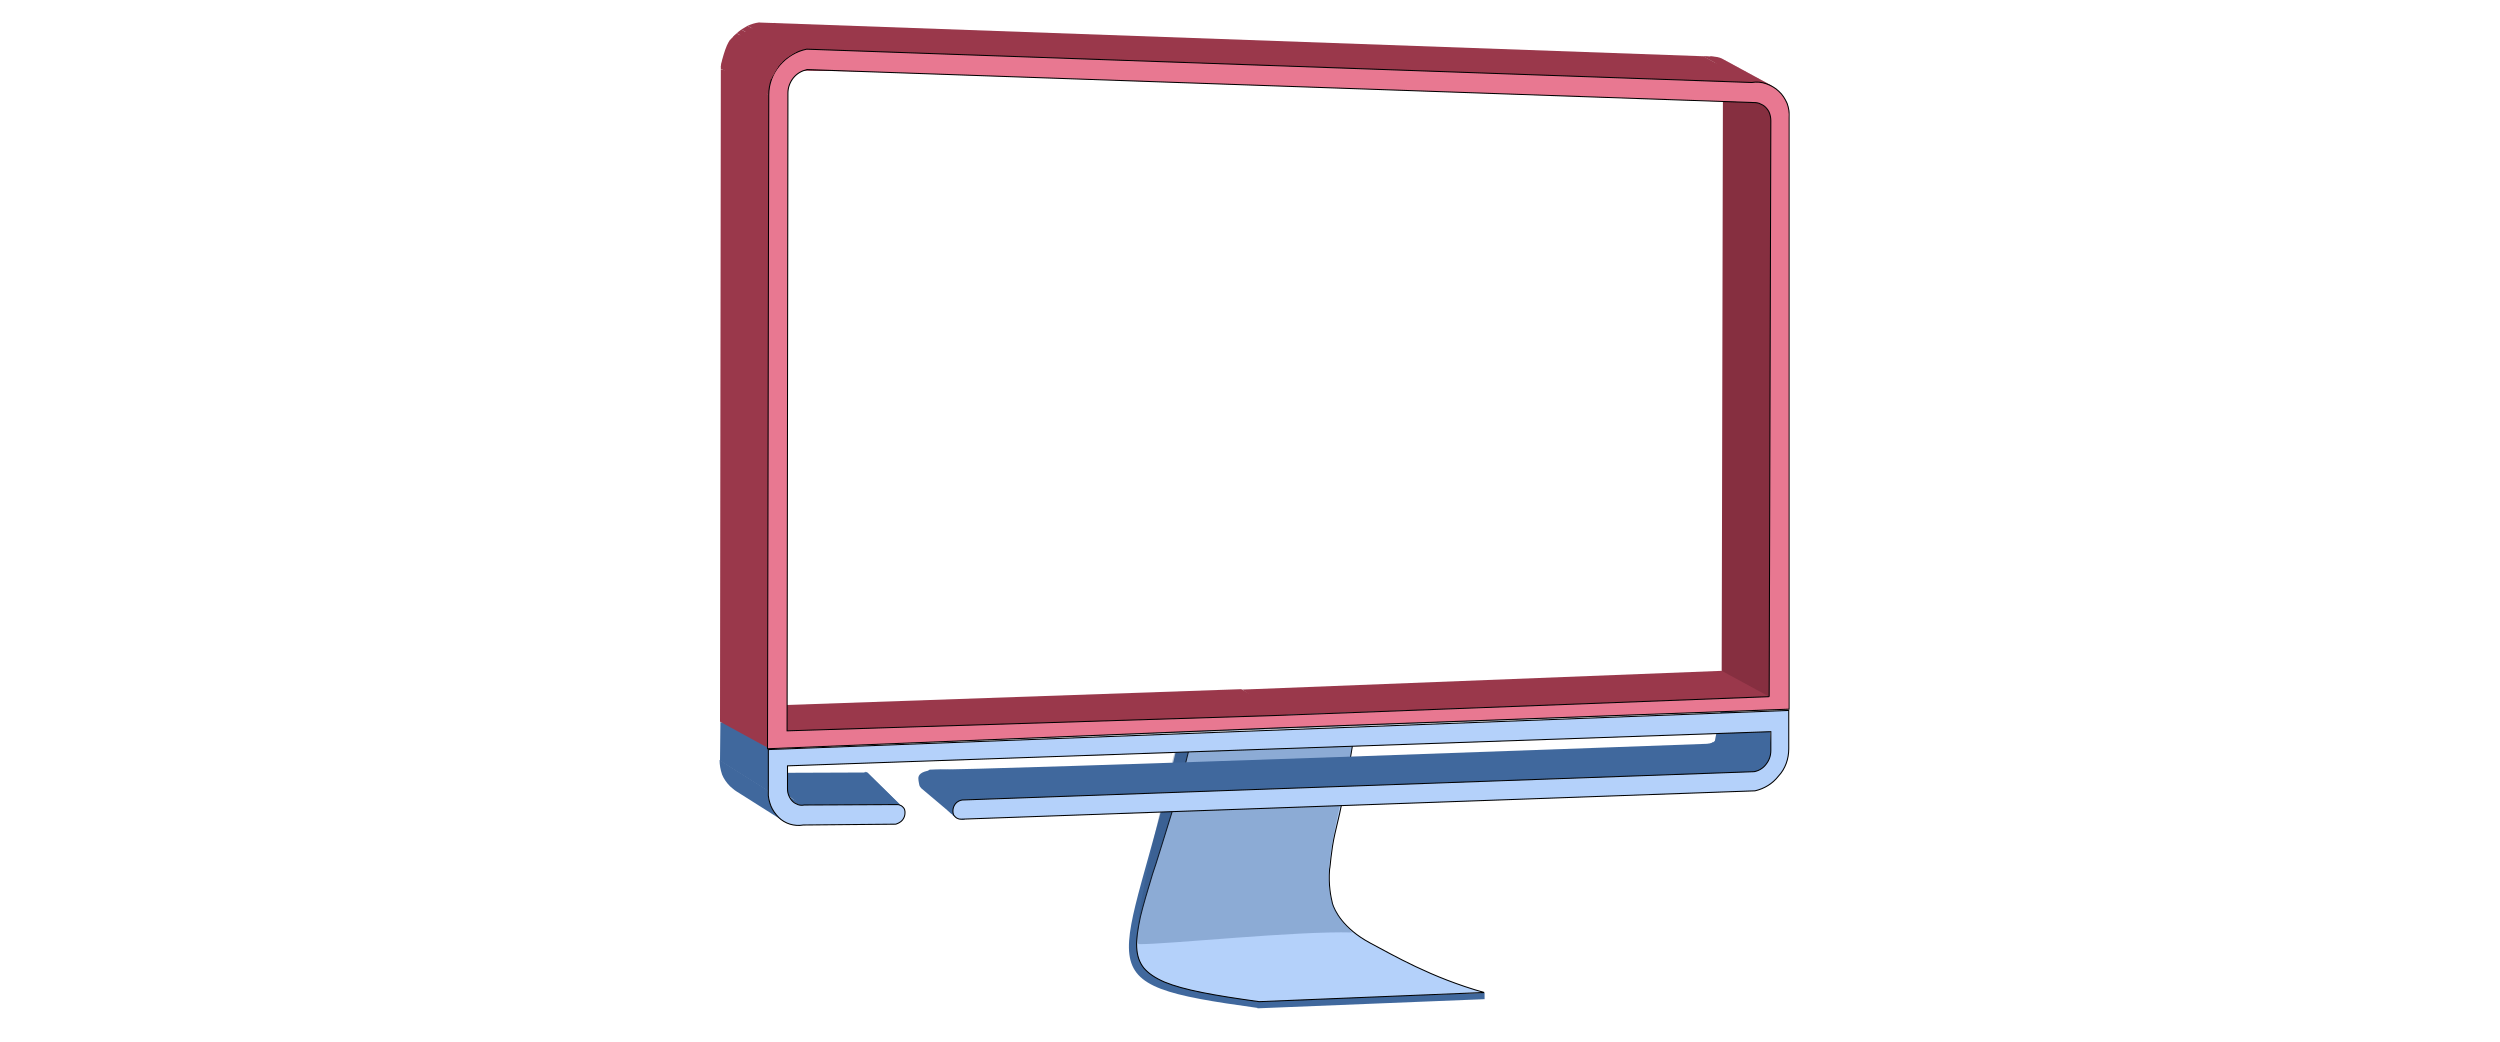
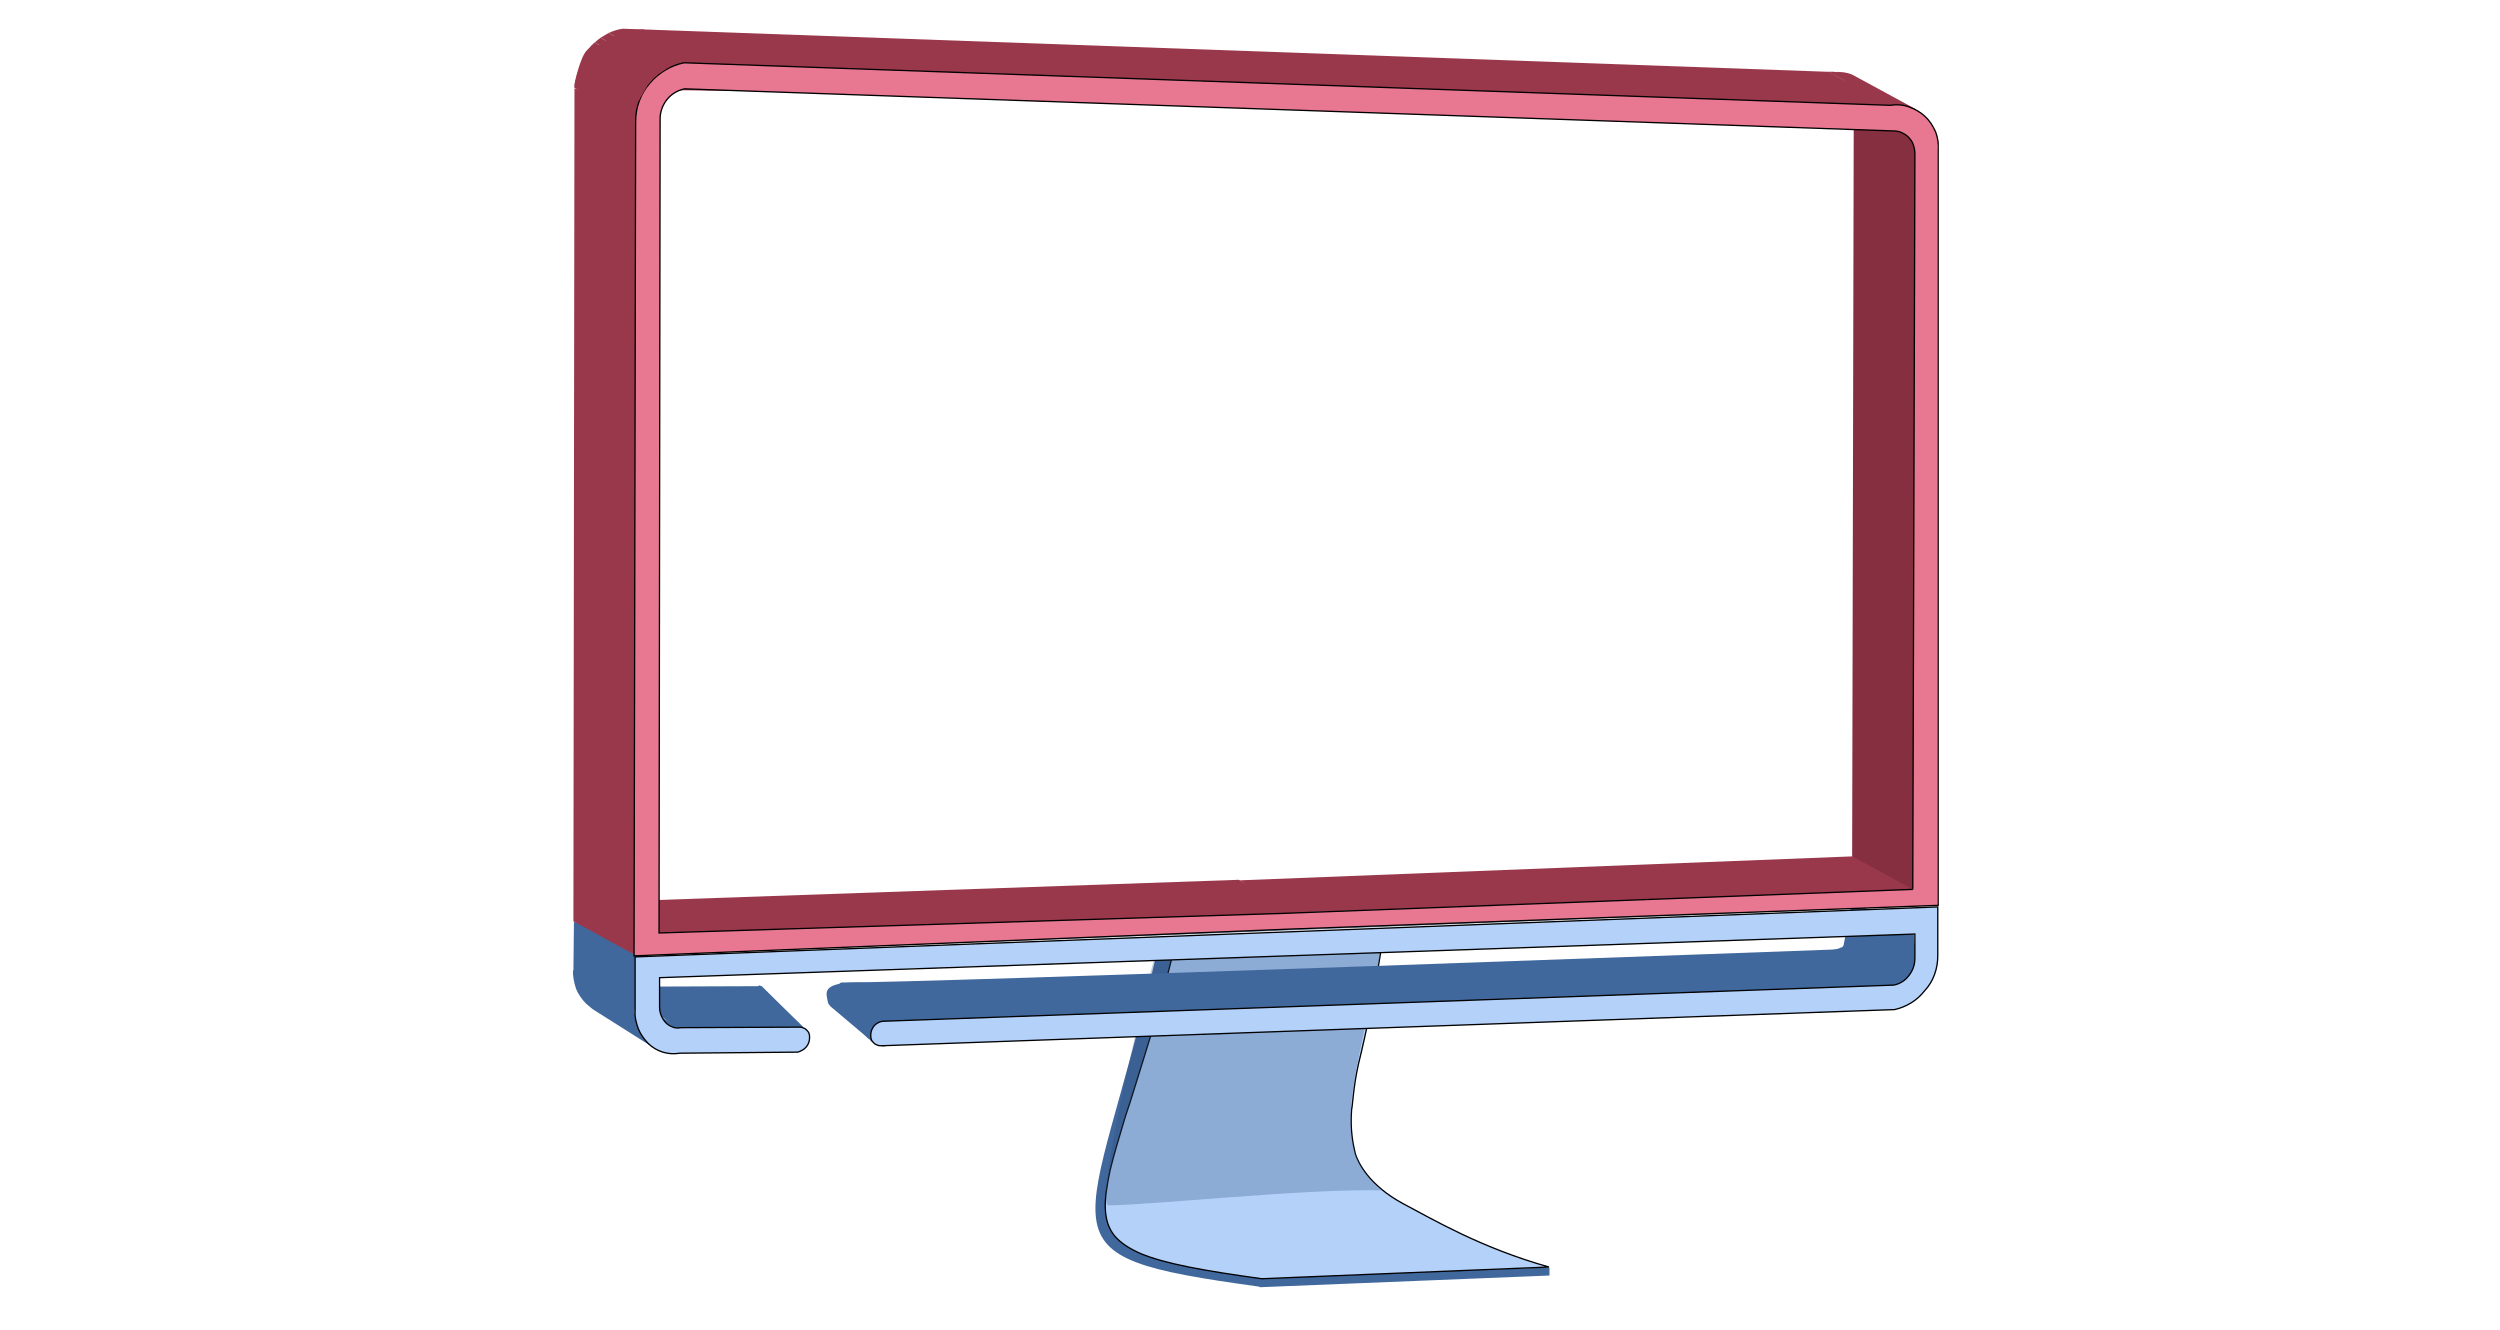
- <svg xmlns="http://www.w3.org/2000/svg" xmlns:xlink="http://www.w3.org/1999/xlink" version="1.1" id="Слой_1" x="0" y="0" viewBox="0 0 600 250" xml:space="preserve">
+ <svg xmlns="http://www.w3.org/2000/svg" xmlns:xlink="http://www.w3.org/1999/xlink" version="1.1" id="Слой_1" x="0" y="0" viewBox="0 0 470 250" xml:space="preserve">
  <style>.st2{fill:#40689d}.st3{fill:#b4d1fa;stroke:#000;stroke-width:.25}.st6{fill:#862f40}.st7{fill:#9a384b}</style>
  <defs>
-     <path id="SVGID_1_" d="M172.7-25.6l256.8 39v238l-256.8 1z" />
+     <path id="SVGID_1_" d="M107.7-25.6l256.8 39v238l-256.8 1z" />
  </defs>
  <clipPath id="SVGID_2_">
    <use xlink:href="#SVGID_1_" overflow="visible" />
  </clipPath>
  <g clip-path="url(#SVGID_2_)">
    <defs>
-       <path id="SVGID_3_" d="M270.8 177.4l95-2v68l-95 2z" />
+       <path id="SVGID_3_" d="M205.8 177.4l95-2v68l-95 2z" />
    </defs>
    <clipPath id="SVGID_4_">
      <use xlink:href="#SVGID_3_" overflow="visible" />
    </clipPath>
    <g clip-path="url(#SVGID_4_)">
-       <path class="st2" d="M356.3 238.3v1.5l-54.5 2.2v-2l54.5-1.7zm-54.5 2.1v1.5c-43.5-6-32-7.6-19.5-62l4-.9c-12.6 53.9-26.7 47.8 15.5 61.4z" />
-       <path class="st3" d="M277.4 207.4c2.3-7.5 5.2-16 8.1-28.1l39.5-3c-1.6 10.4-3.1 17.6-4.6 23.7-1 4.4-1.1 7.9-1.3 8.6-.3 3.9.3 6.6.7 8.3.5 1.6 2.5 5.9 9 9.4 5.5 2.9 14.6 8.3 27.4 11.9l-54 2.2c-10.9-1.5-18.1-2.8-22.7-4.7-2.3-1-3.9-2.1-5-3.4-1.1-1.4-1.6-3-1.7-5s.3-4.4.9-7.3c.7-2.9 1.7-6.2 2.9-10.2.3-.8.5-1.6.8-2.4z" />
-       <path d="M273.4 226.6c-2.5 0 4.9-32.6 8.9-47.6l42.5-.9c-5.2 26.4-10.1 36.7-.2 45.7-13.6-.4-43.6 2.8-51.2 2.8z" fill="#2f527f" fill-opacity=".3" />
+       <path class="st2" d="M291.3 238.3v1.5l-54.5 2.2v-2l54.5-1.7zm-54.5 2.1v1.5c-43.5-6-32-7.6-19.5-62l4-.9c-12.6 53.9-26.7 47.8 15.5 61.4z" />
+       <path class="st3" d="M212.4 207.4c2.3-7.5 5.2-16 8.1-28.1l39.5-3c-1.6 10.4-3.1 17.6-4.6 23.7-1 4.4-1.1 7.9-1.3 8.6-.3 3.9.3 6.6.7 8.3.5 1.6 2.5 5.9 9 9.4 5.5 2.9 14.6 8.3 27.4 11.9l-54 2.2c-10.9-1.5-18.1-2.8-22.7-4.7-2.3-1-3.9-2.1-5-3.4-1.1-1.4-1.6-3-1.7-5s.3-4.4.9-7.3c.7-2.9 1.7-6.2 2.9-10.2.3-.8.5-1.6.8-2.4z" />
+       <path d="M208.4 226.6c-2.5 0 4.9-32.6 8.9-47.6l42.5-.9c-5.2 26.4-10.1 36.7-.2 45.7-13.6-.4-43.6 2.8-51.2 2.8z" fill="#2f527f" fill-opacity=".3" />
    </g>
-     <path class="st2" d="M417.4 186.8l-9.7-7.8c2.2-.4 6.9-1.7 7.2-1.9l7.2 7.7c-.3.1-4.3 1.8-4.7 2z" />
-     <path class="st2" d="M422.1 184.8l-11.6-6.3c.2-.1.4-.2.6-.4l11.6 6.3-.6.4zm.7-.4l-11.6-6.3c.2-.1.3-.2.5-.4l11.6 6.3c-.3.2-.4.3-.5.4zm.5-.4l-11.6-6.3.4-.4 11.6 6.3-.4.4z" />
-     <path class="st2" d="M423.6 183.6l-11.6-6.3v-.2c.1-.1.1-.2.2-.3l11.6 6.3-.2.3v.2z" />
-     <path class="st2" d="M423.5 184.1l-11.2-7.3c.1-.2.2-.4.3-.5l12.1 5.7c-.1.2-.7 2-.8 2.1" />
-     <path class="st2" d="M424.3 182.6l-11.5-6.3c0-.2.2-.5.3-.7l11.6 6.3c-.1.2-.2.5-.3.7" />
-     <path class="st2" d="M424.5 181.8l-11.6-6.3c.2-.6.3-1.2.3-1.8l11.6 6.3c.2.6.1 1.3-.3 1.8z" />
-     <path class="st2" d="M425.8 186.3l-14.5-7.1 1.9-9.8 11.6 6.3 1 10.6z" />
-     <path class="st2" d="M231.4 195.1s-11.4-10.4-8-10.4c12.6.2 186.6-6.2 186.6-6.2l15.2 7.6-193.8 9z" />
-     <path class="st2" d="M229.3 196.1l-7.7-6.5c-.3-.2-.6-.5-.8-.8s-.2-.7-.3-1.1c-.1-1-1.3-3.5 8.2-2.9l-.3 8.7c-.1.3-.2.6-.2 1s.2.7.4 1.1c.2.3 1.1.6 1.4.7" />
-     <path class="st2" d="M228.2 194.8l-6.5-6.4c0-.1.2-1.1 2-1.4l7.5 4.6c-.1.1-2.6 1.9-2.7 2" />
-     <path class="st2" d="M228.9 193.3l-7.2-5.9.2-.3 7.2 5.9-.2.3z" />
-     <path class="st2" d="M229.1 192.8l-7.3-5.8v.1l7.5 5.3-.2.4z" />
-     <path class="st2" d="M229.3 192.6l-7.3-5.4.2-.2 7.3 5.4-.2.2z" />
-     <path class="st2" d="M229.5 192.4l-7.7-3.9 1-1.3 7 4.9-.3.3" />
-     <path class="st2" d="M229.8 192.3l-6.9-5 .4-.2 6.9 5-.4.2z" />
-     <path class="st2" d="M230.5 196.6c-4.7-1.6-6.8-9.4-6.8-9.4.2-.1.4-.2.7-.2l6.4 4.7c1.3 3.2 1.6 5.7-.3 4.9zm-15.8-3.2l-7.3-8c.3-.1.5-.1.8 0l7.8 7.7c-.3-.1-1 .2-1.3.3z" />
-     <path class="st2" d="M215.8 193.1l-8.2-7.9c.1 0 .2.1.4.2l8.2 7.9c-.2-.2-.2-.2-.4-.2zm.3.2l-8.1-7.9 8.1 7.9m-22.5.8l-12.2-8.6 26.3-.1 7.6 8.2-21.7.5zm-2.7-1.3l-11.7-7.3h.1l11.6 7.3m.1 0l-11.7-7.4c.2.1.4.2.6.2l11.6 7.3c-.1.2-.3 0-.5-.1z" />
-     <path class="st2" d="M191.6 193.1l-11.6-7.3c.4.1.9 1.1 1.3 1l11.6 6.4c-.5.1-.9.1-1.3-.1m-3.2 4.2l-11.7-7.4c-.5-.3-1-.8-1.5-1.2-.8-.8-1.5-1.8-1.9-2.8-.4-1.2-.6-2.3-.6-3.5l11.6 7.3c0 1.2.2 2.3.6 3.4.4 1.1 1.1 2 1.9 2.9.5.4 1 .8 1.5 1.1" />
-     <path class="st2" d="M184.4 189.9l-11.6-7.3.1-9.3 12.6 3.2-1.1 13.4z" />
-     <path d="M184.5 179.6l-9.8-6.2 244.9-9.5 9.8 6.3c.1.1-244.8 9.4-244.9 9.4z" fill="#7f94b1" />
-     <path class="st3" d="M426.8 186.3c-1.4 1.8-3.4 3-5.6 3.5l-190.4 6.8c-.3 0-.6 0-.8-.1-.3-.1-.5-.2-.7-.4s-.4-.4-.5-.7-.1-.6-.1-.8c0-.6.2-1.2.6-1.7s1-.8 1.6-.9l190.1-6.8c1.1-.2 2.1-.8 2.8-1.7.8-1 1.2-2.1 1.2-3.4v-4.5l-235.9 8.2h-.1v5.5c0 .6.1 1.1.3 1.6s.5 1 .9 1.4c.4.4.8.6 1.3.8s1 .2 1.5.1l22.1-.1c.3 0 .6 0 .8.1.3.1.5.2.7.4s.4.4.5.7.1.5.1.8c0 .6-.2 1.2-.6 1.7s-1 .8-1.6 1l-22.2.2c-1.1.2-2.2.1-3.2-.2s-2-.9-2.7-1.6c-.8-.8-1.5-1.8-1.9-2.8-.4-1.1-.7-2.2-.6-3.3v-10.2l244.9-9.4v9.2c0 2.4-.8 4.8-2.5 6.6z" />
-     <path class="st6" d="M424.8 168.8l-11.6-6.1.3-140.1 11.6 5.3-.3 140.9z" />
-     <path class="st6" d="M425 29l-11.6-6.3c0-.8-.2-1.5-.5-2.2-.4-.7-.9-1.2-1.6-1.6l11.7 6.3c.7.4 1.2.9 1.6 1.6s.5 1.4.4 2.2" />
-     <path class="st7" d="M420.4 19.8l-11.7-6.3c1.2-.1 2.6.2 3.2.2l11.6 6.3c-1-.3-2-.3-3.1-.2z" />
-     <path class="st7" d="M417.4 21.9l-7-8.4c.5.1 2.1 0 3.3.8l11.6 6.3c-.3-.2-7.3 1.5-7.9 1.3z" />
-     <path class="st7" d="M425 20.5l-11.6-6.3.3.2 11.6 6.3c.1 0-.3-.2-.3-.2zM307.2 171.6l-9.1-6.1 115.1-4.5 11.6 6.3-117.6 4.3z" />
-     <path class="st7" d="M188.9 175.4l-11.8-5.8 120.8-4.2 15 8.3-124 1.7zm-1.7-158.5l-5.1-11.5 226.7 8.1 11.6 6.3s-233.1-2.9-233.2-2.9z" />
-     <path class="st7" d="M184.5 179.6l-11.7-6.4.2-156.6c5.1 1.4 7.5 2.9 11.6 6.3l-.1 156.7z" />
-     <path class="st7" d="M184.6 22.9L173 16.5c0-1.3 1.8-10.1 13-11l5.1 7c-.5 1.3-6.5 9.1-6.5 10.4z" />
-     <path d="M420.4 19.8c1.2-.2 2.4-.1 3.5.3s2.2 1 3 1.8c.9.8 1.5 1.8 2 2.9.4 1.1.6 2.3.5 3.5v141.9l-122.7 4.5-122.5 5 .3-156.9c0-2.6.9-5.1 2.6-7.1 1.7-2 4-3.4 6.5-3.9l226.8 8zm4.2 147.4L425 29c0-.6-.1-1.2-.3-1.8s-.6-1.1-1-1.5-1-.7-1.5-.9c-.6-.2-1.2-.2-1.8-.2l-226.7-7.9c-1.3.3-2.4.9-3.3 2-.8 1-1.3 2.3-1.3 3.6l-.2 153.1 117.8-3.7 117.9-4.5" fill="#e87891" stroke="#000" stroke-width=".25" />
-     <path class="st7" d="M185.1 19L173 16.5c.2-.5 1-4.2 1.3-4.7l11.6 5.7c-.3.5-.6 1-.8 1.5z" />
-     <path class="st7" d="M185.6 18L173 16.2c-.2-.3 1.3-5.9 2.2-6.5l11.5 6.4c-.2.5-.9 1.5-1.1 1.9z" />
-     <path class="st7" d="M186.6 16.3L175 9.9c.2-.4 1-1.1 1.3-1.4l11.1 6.7c-.3.6-.6.6-.8 1.1z" />
-     <path class="st7" d="M187.5 15.2l-11.6-6.3c.3-.3.6-.7.9-.9l11.6 6.3c-.4.2-.7.6-.9.9" />
-     <path class="st7" d="M188.4 14.3L176.8 8c.3-.3.7-.6 1.1-.9l11.7 6.3c-.4.3-.9.5-1.2.9" />
-     <path class="st7" d="M189.6 13.4l-11.7-6.3 1.5-.9 11.6 6.3c-.5.3-1 .6-1.4.9z" />
-     <path class="st7" d="M190.7 12.4l-11.3-6.2c.9-.4 1.8-.7 2.7-.8l11.2 6.2c-.9.1-1.5.3-2.5 1" />
+     <path class="st2" d="M352.4 186.8l-9.7-7.8c2.2-.4 6.9-1.7 7.2-1.9l7.2 7.7c-.3.1-4.3 1.8-4.7 2z" />
+     <path class="st2" d="M357.1 184.8l-11.6-6.3c.2-.1.4-.2.6-.4l11.6 6.3-.6.4zm.7-.4l-11.6-6.3c.2-.1.3-.2.5-.4l11.6 6.3c-.3.2-.4.3-.5.4zm.5-.4l-11.6-6.3.4-.4 11.6 6.3-.4.4z" />
+     <path class="st2" d="M358.6 183.6l-11.6-6.3v-.2c.1-.1.1-.2.2-.3l11.6 6.3-.2.3v.2z" />
+     <path class="st2" d="M358.5 184.1l-11.2-7.3c.1-.2.2-.4.3-.5l12.1 5.7c-.1.2-.7 2-.8 2.1" />
+     <path class="st2" d="M359.3 182.6l-11.5-6.3c0-.2.2-.5.3-.7l11.6 6.3c-.1.2-.2.5-.3.7" />
+     <path class="st2" d="M359.5 181.8l-11.6-6.3c.2-.6.3-1.2.3-1.8l11.6 6.3c.2.6.1 1.3-.3 1.8z" />
+     <path class="st2" d="M360.8 186.3l-14.5-7.1 1.9-9.8 11.6 6.3 1 10.6z" />
+     <path class="st2" d="M166.4 195.1s-11.4-10.4-8-10.4c12.6.2 186.6-6.2 186.6-6.2l15.2 7.6-193.8 9z" />
+     <path class="st2" d="M164.3 196.1l-7.7-6.5c-.3-.2-.6-.5-.8-.8s-.2-.7-.3-1.1c-.1-1-1.3-3.5 8.2-2.9l-.3 8.7c-.1.3-.2.6-.2 1s.2.7.4 1.1c.2.3 1.1.6 1.4.7" />
+     <path class="st2" d="M163.2 194.8l-6.5-6.4c0-.1.2-1.1 2-1.4l7.5 4.6c-.1.1-2.6 1.9-2.7 2" />
+     <path class="st2" d="M163.9 193.3l-7.2-5.9.2-.3 7.2 5.9-.2.3z" />
+     <path class="st2" d="M164.1 192.8l-7.3-5.8v.1l7.5 5.3-.2.4z" />
+     <path class="st2" d="M164.3 192.6l-7.3-5.4.2-.2 7.3 5.4-.2.2z" />
+     <path class="st2" d="M164.5 192.4l-7.7-3.9 1-1.3 7 4.9-.3.3" />
+     <path class="st2" d="M164.8 192.3l-6.9-5 .4-.2 6.9 5-.4.2z" />
+     <path class="st2" d="M165.5 196.6c-4.7-1.6-6.8-9.4-6.8-9.4.2-.1.4-.2.7-.2l6.4 4.7c1.3 3.2 1.6 5.7-.3 4.9zm-15.8-3.2l-7.3-8c.3-.1.5-.1.8 0l7.8 7.7c-.3-.1-1 .2-1.3.3z" />
+     <path class="st2" d="M150.8 193.1l-8.2-7.9c.1 0 .2.1.4.2l8.2 7.9c-.2-.2-.2-.2-.4-.2zm.3.2l-8.1-7.9 8.1 7.9m-22.5.8l-12.2-8.6 26.3-.1 7.6 8.2-21.7.5zm-2.7-1.3l-11.7-7.3h.1l11.6 7.3m.1 0l-11.7-7.4c.2.1.4.2.6.2l11.6 7.3c-.1.2-.3 0-.5-.1z" />
+     <path class="st2" d="M126.6 193.1l-11.6-7.3c.4.1.9 1.1 1.3 1l11.6 6.4c-.5.1-.9.1-1.3-.1m-3.2 4.2l-11.7-7.4c-.5-.3-1-.8-1.5-1.2-.8-.8-1.5-1.8-1.9-2.8-.4-1.2-.6-2.3-.6-3.5l11.6 7.3c0 1.2.2 2.3.6 3.4.4 1.1 1.1 2 1.9 2.9.5.4 1 .8 1.5 1.1" />
+     <path class="st2" d="M119.4 189.9l-11.6-7.3.1-9.3 12.6 3.2-1.1 13.4z" />
+     <path d="M119.5 179.6l-9.8-6.2 244.9-9.5 9.8 6.3c.1.1-244.8 9.4-244.9 9.4z" fill="#7f94b1" />
+     <path class="st3" d="M361.8 186.3c-1.4 1.8-3.4 3-5.6 3.5l-190.4 6.8c-.3 0-.6 0-.8-.1-.3-.1-.5-.2-.7-.4s-.4-.4-.5-.7-.1-.6-.1-.8c0-.6.2-1.2.6-1.7s1-.8 1.6-.9l190.1-6.8c1.1-.2 2.1-.8 2.8-1.7.8-1 1.2-2.1 1.2-3.4v-4.5l-235.9 8.2h-.1v5.5c0 .6.1 1.1.3 1.6s.5 1 .9 1.4.8.6 1.3.8 1 .2 1.5.1l22.1-.1c.3 0 .6 0 .8.1.3.1.5.2.7.4s.4.4.5.7.1.5.1.8c0 .6-.2 1.2-.6 1.7s-1 .8-1.6 1l-22.2.2c-1.1.2-2.2.1-3.2-.2s-2-.9-2.7-1.6c-.8-.8-1.5-1.8-1.9-2.8-.4-1.1-.7-2.2-.6-3.3v-10.2l244.9-9.4v9.2c0 2.4-.8 4.8-2.5 6.6z" />
+     <path class="st6" d="M359.8 168.8l-11.6-6.1.3-140.1 11.6 5.3-.3 140.9z" />
+     <path class="st6" d="M360 29l-11.6-6.3c0-.8-.2-1.5-.5-2.2-.4-.7-.9-1.2-1.6-1.6l11.7 6.3c.7.4 1.2.9 1.6 1.6s.5 1.4.4 2.2" />
+     <path class="st7" d="M355.4 19.8l-11.7-6.3c1.2-.1 2.6.2 3.2.2l11.6 6.3c-1-.3-2-.3-3.1-.2z" />
+     <path class="st7" d="M352.4 21.9l-7-8.4c.5.1 2.1 0 3.3.8l11.6 6.3c-.3-.2-7.3 1.5-7.9 1.3z" />
+     <path class="st7" d="M360 20.5l-11.6-6.3.3.2 11.6 6.3c.1 0-.3-.2-.3-.2zM242.2 171.6l-9.1-6.1 115.1-4.5 11.6 6.3-117.6 4.3z" />
+     <path class="st7" d="M123.9 175.4l-11.8-5.8 120.8-4.2 15 8.3-124 1.7zm-1.7-158.5l-5.1-11.5 226.7 8.1 11.6 6.3s-233.1-2.9-233.2-2.9z" />
+     <path class="st7" d="M119.5 179.6l-11.7-6.4.2-156.6c5.1 1.4 7.5 2.9 11.6 6.3l-.1 156.7z" />
+     <path class="st7" d="M119.6 22.9L108 16.5c0-1.3 1.8-10.1 13-11l5.1 7c-.5 1.3-6.5 9.1-6.5 10.4z" />
+     <path d="M355.4 19.8c1.2-.2 2.4-.1 3.5.3s2.2 1 3 1.8c.9.8 1.5 1.8 2 2.9.4 1.1.6 2.3.5 3.5v141.9l-122.7 4.5-122.5 5 .3-156.9c0-2.6.9-5.1 2.6-7.1 1.7-2 4-3.4 6.5-3.9l226.8 8zm4.2 147.4L360 29c0-.6-.1-1.2-.3-1.8s-.6-1.1-1-1.5-1-.7-1.5-.9c-.6-.2-1.2-.2-1.8-.2l-226.7-7.9c-1.3.3-2.4.9-3.3 2-.8 1-1.3 2.3-1.3 3.6l-.2 153.1 117.8-3.7 117.9-4.5" fill="#e87891" stroke="#000" stroke-width=".25" />
+     <path class="st7" d="M120.1 19L108 16.5c.2-.5 1-4.2 1.3-4.7l11.6 5.7c-.3.5-.6 1-.8 1.5z" />
+     <path class="st7" d="M120.6 18L108 16.2c-.2-.3 1.3-5.9 2.2-6.5l11.5 6.4c-.2.5-.9 1.5-1.1 1.9z" />
+     <path class="st7" d="M121.6 16.3L110 9.9c.2-.4 1-1.1 1.3-1.4l11.1 6.7c-.3.6-.6.6-.8 1.1z" />
+     <path class="st7" d="M122.5 15.2l-11.6-6.3c.3-.3.6-.7.9-.9l11.6 6.3c-.4.2-.7.6-.9.9" />
+     <path class="st7" d="M123.4 14.3L111.8 8c.3-.3.7-.6 1.1-.9l11.7 6.3c-.4.3-.9.5-1.2.9" />
+     <path class="st7" d="M124.6 13.4l-11.7-6.3 1.5-.9 11.6 6.3c-.5.3-1 .6-1.4.9z" />
+     <path class="st7" d="M125.7 12.4l-11.3-6.2c.9-.4 1.8-.7 2.7-.8l11.2 6.2c-.9.1-1.5.3-2.5 1" />
  </g>
</svg>
